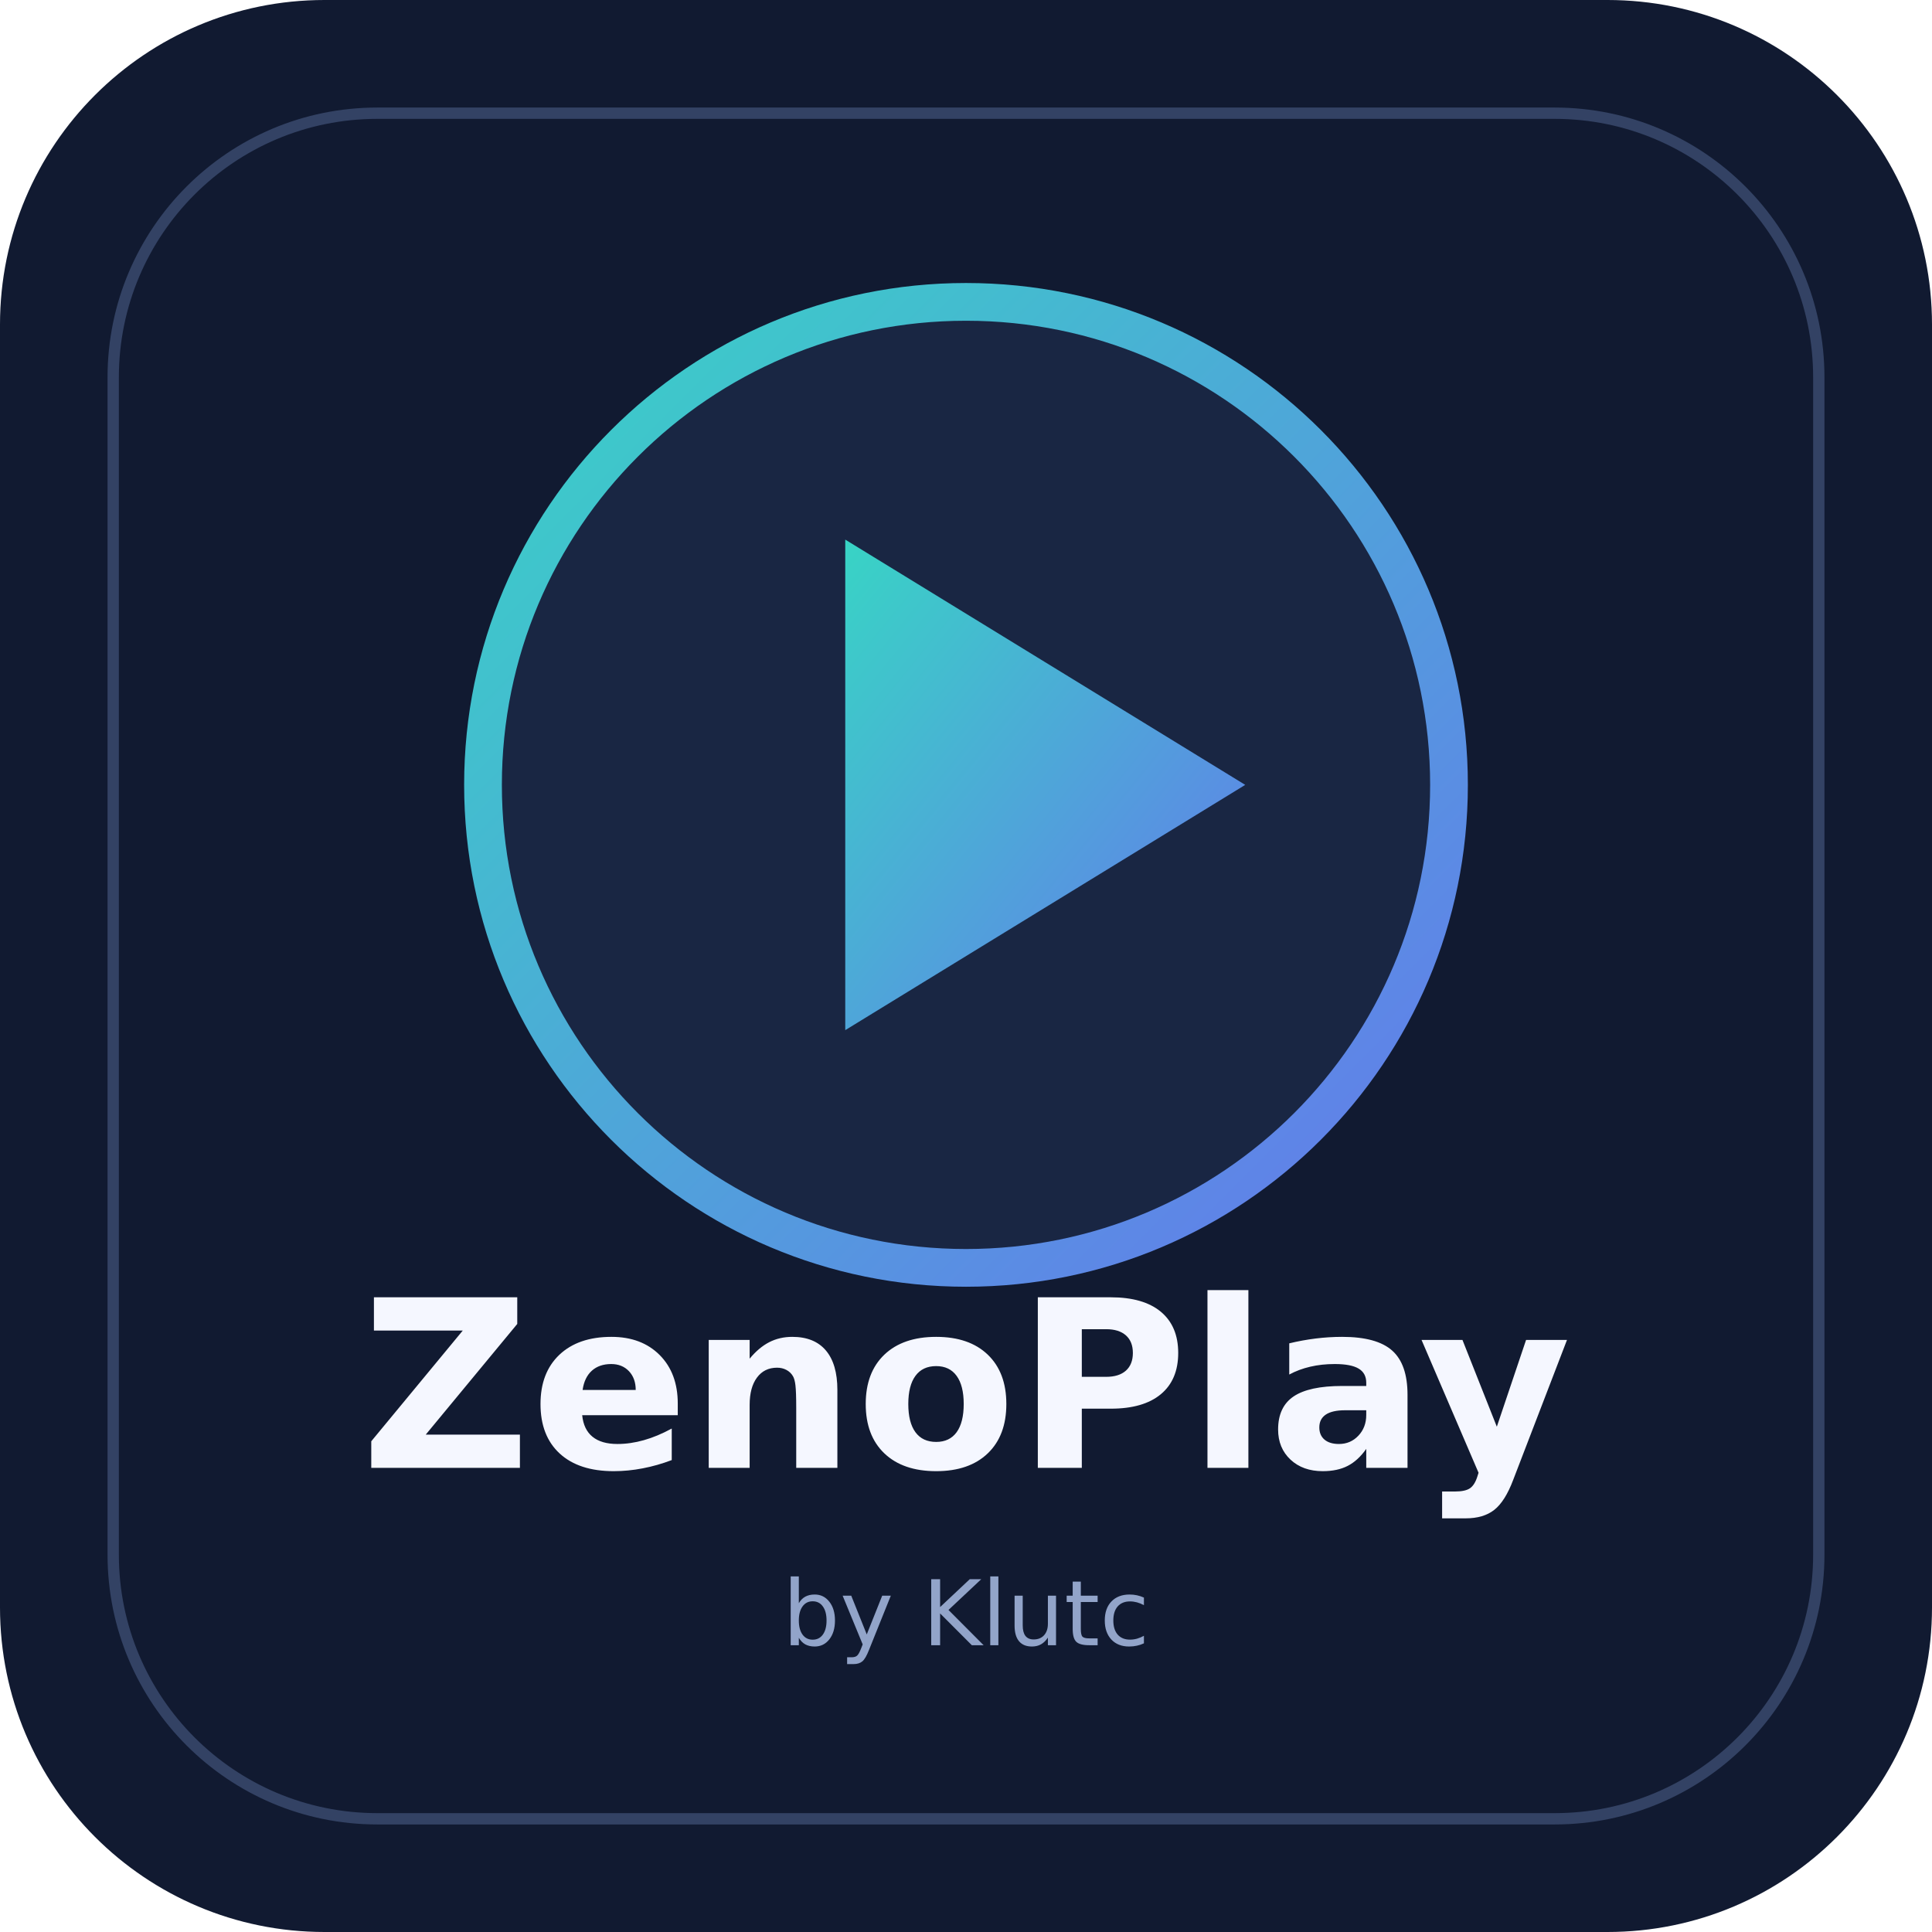
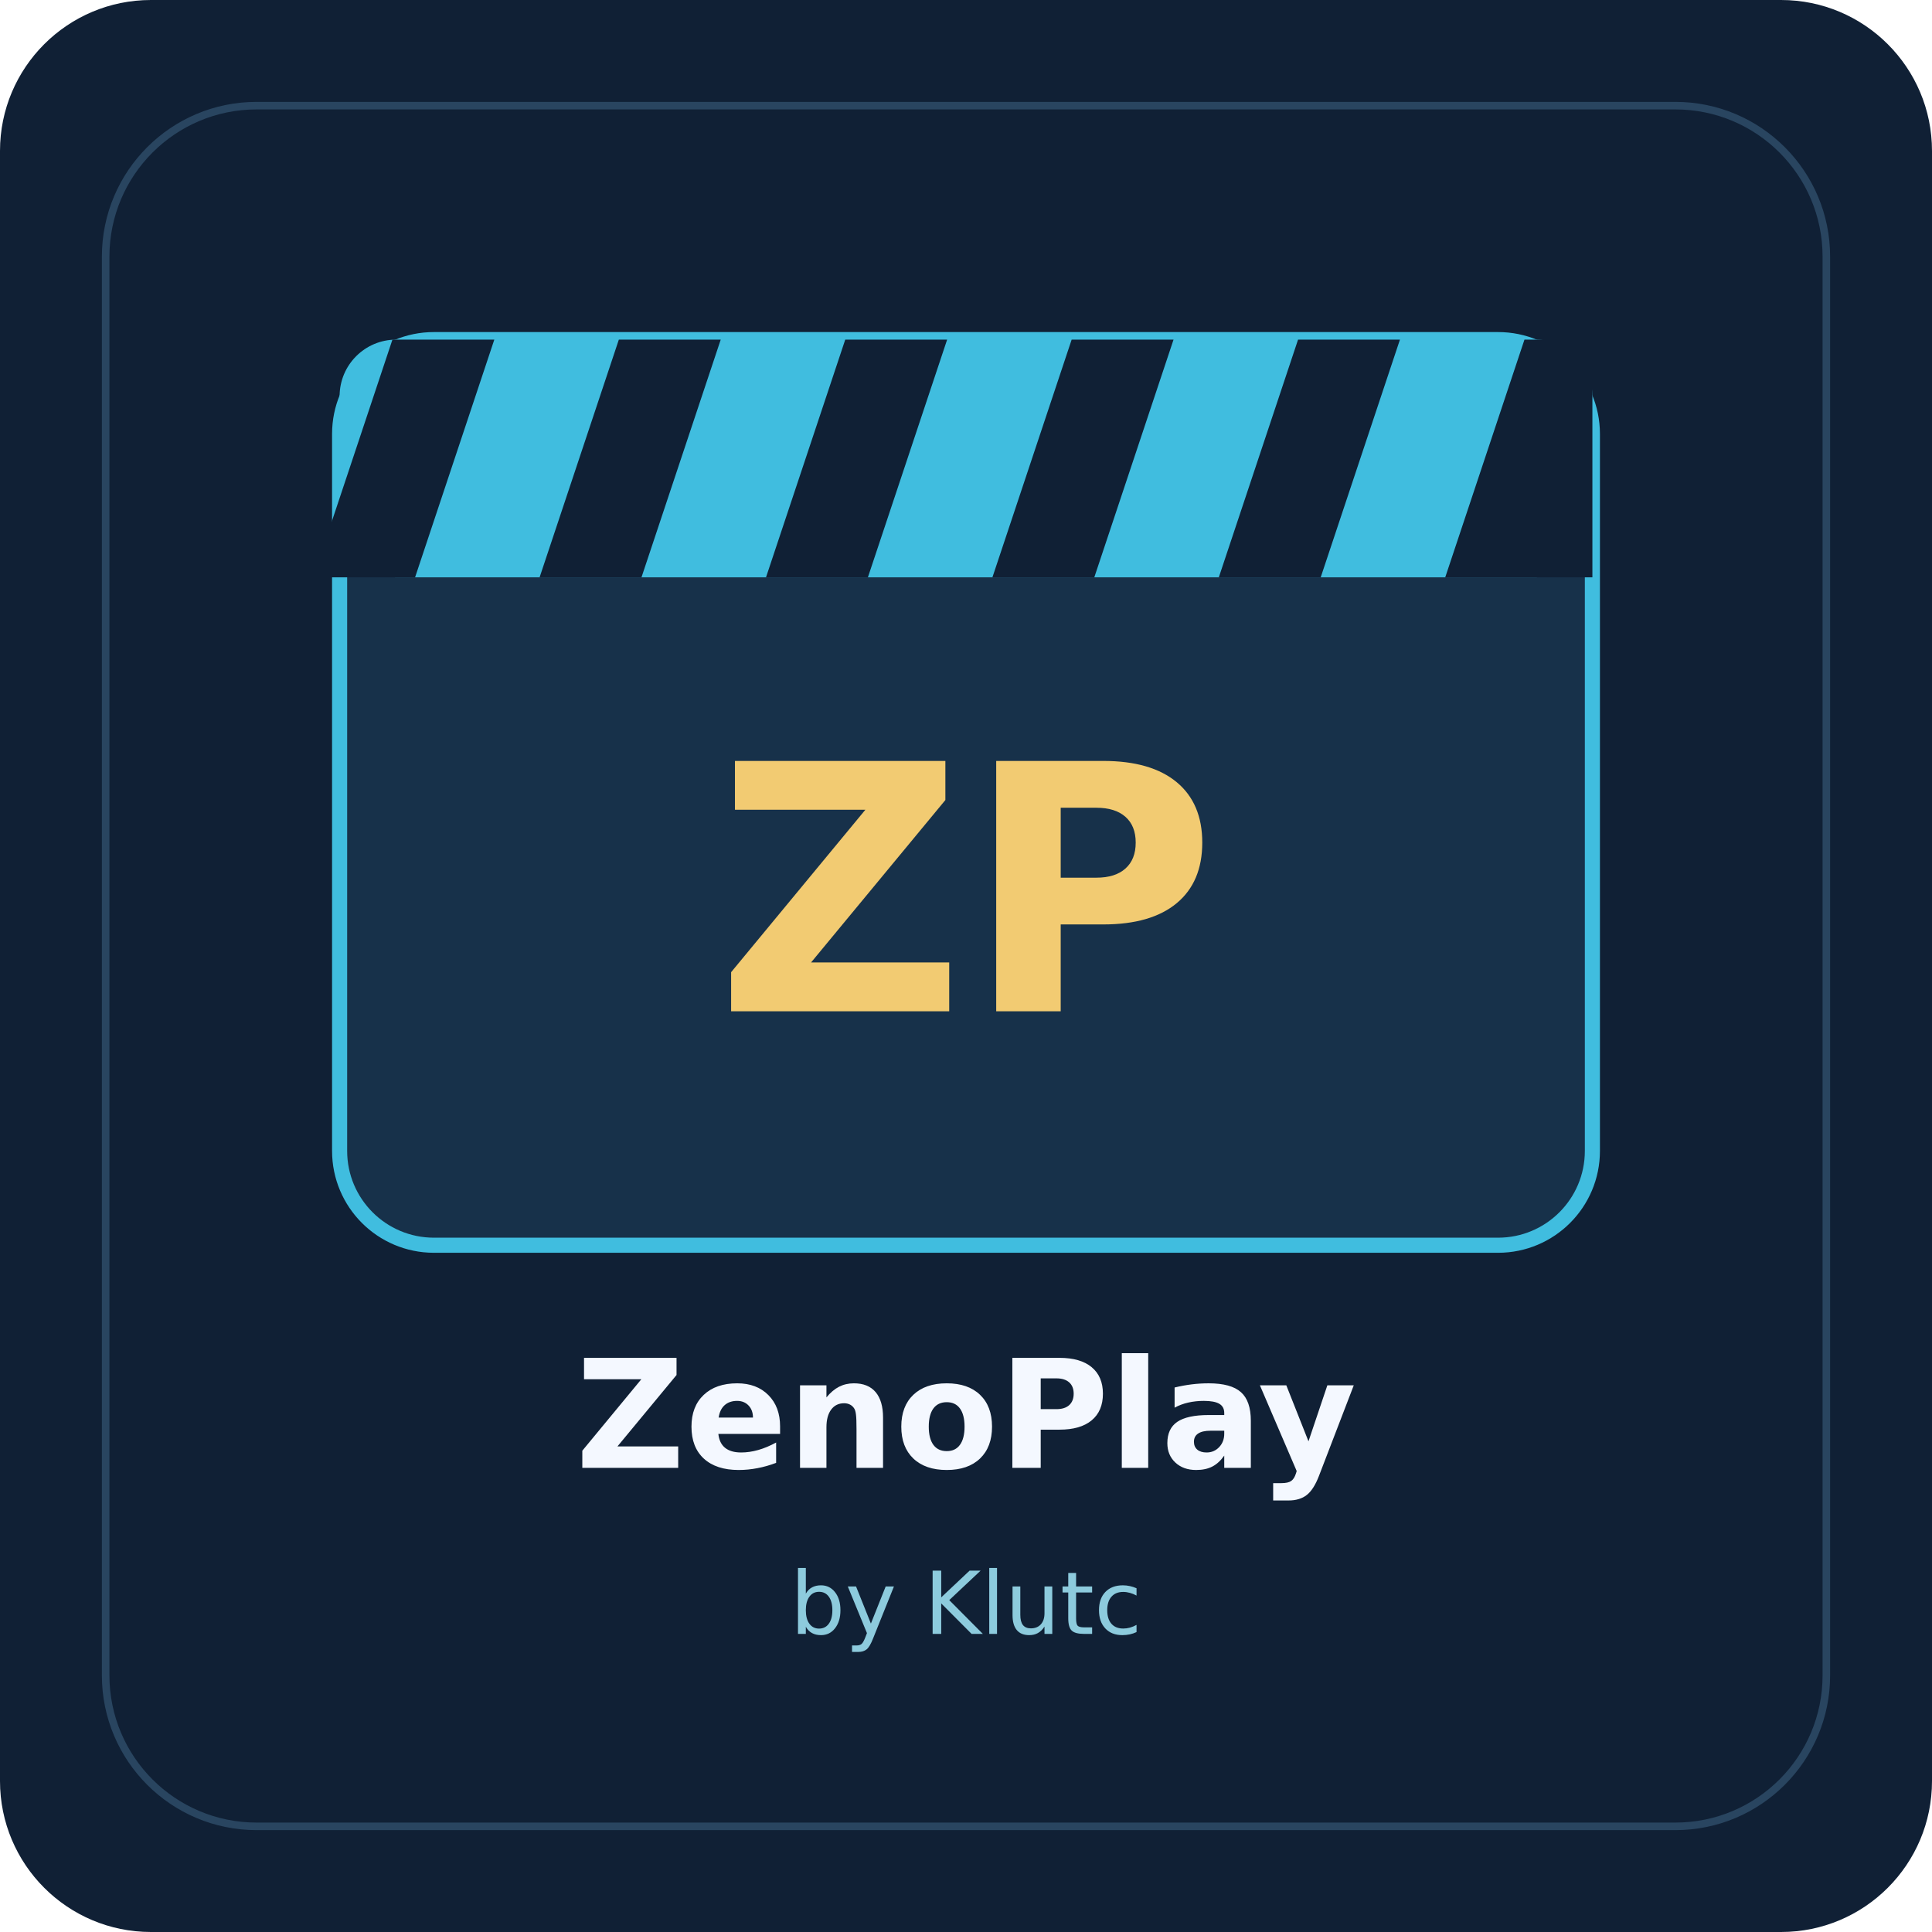
<svg xmlns="http://www.w3.org/2000/svg" width="512" height="512" viewBox="0 0 512 512">
-   <defs>
-     <linearGradient id="a" x1="0" x2="1" y1="0" y2="1">
-       <stop stop-color="#38d4c5" />
-       <stop offset="1" stop-color="#6577ed" />
-     </linearGradient>
-   </defs>
-   <rect width="512" height="512" rx="86" fill="#111a31" />
-   <rect x="30" y="30" width="452" height="452" rx="70" fill="none" stroke="#334264" stroke-width="3" />
-   <circle cx="256" cy="208" r="128" fill="#192643" stroke="url(#a)" stroke-width="10" />
-   <path d="M224 143v130l106-65z" fill="url(#a)" />
-   <text x="256" y="389" text-anchor="middle" font-family="DejaVu Sans,sans-serif" font-size="62" font-weight="bold" fill="#f5f7ff">ZenoPlay</text>
-   <text x="256" y="436" text-anchor="middle" font-family="DejaVu Sans,sans-serif" font-size="24" fill="#92a4c9">by Klutc</text>
+   <rect width="512" height="512" rx="40" fill="#102035" />
+   <rect x="28" y="28" width="456" height="456" rx="40" fill="none" stroke="#294560" stroke-width="2" />
+   <rect x="90" y="90" width="332" height="240" rx="25" fill="#17314a" stroke="#40bddf" stroke-width="4" />
+   <rect x="90" y="90" width="332" height="63" rx="15" fill="#40bddf" />
+   <path d="M104 90h27l-21 63H83zm60 0h27l-21 63h-27zm60 0h27l-21 63h-27zm60 0h27l-21 63h-27zm60 0h27l-21 63h-27zm60 0h18v63h-39z" fill="#102035" />
+   <g font-family="DejaVu Sans,sans-serif" text-anchor="middle">
+     <text x="256" y="268" font-size="91" font-weight="bold" fill="#f2cb72">ZP</text>
+     <text x="256" y="389" font-size="40" font-weight="bold" fill="#f4f8ff">ZenoPlay</text>
+     <text x="256" y="433" font-size="23" fill="#8dcbdd">by Klutc</text>
+   </g>
</svg>
